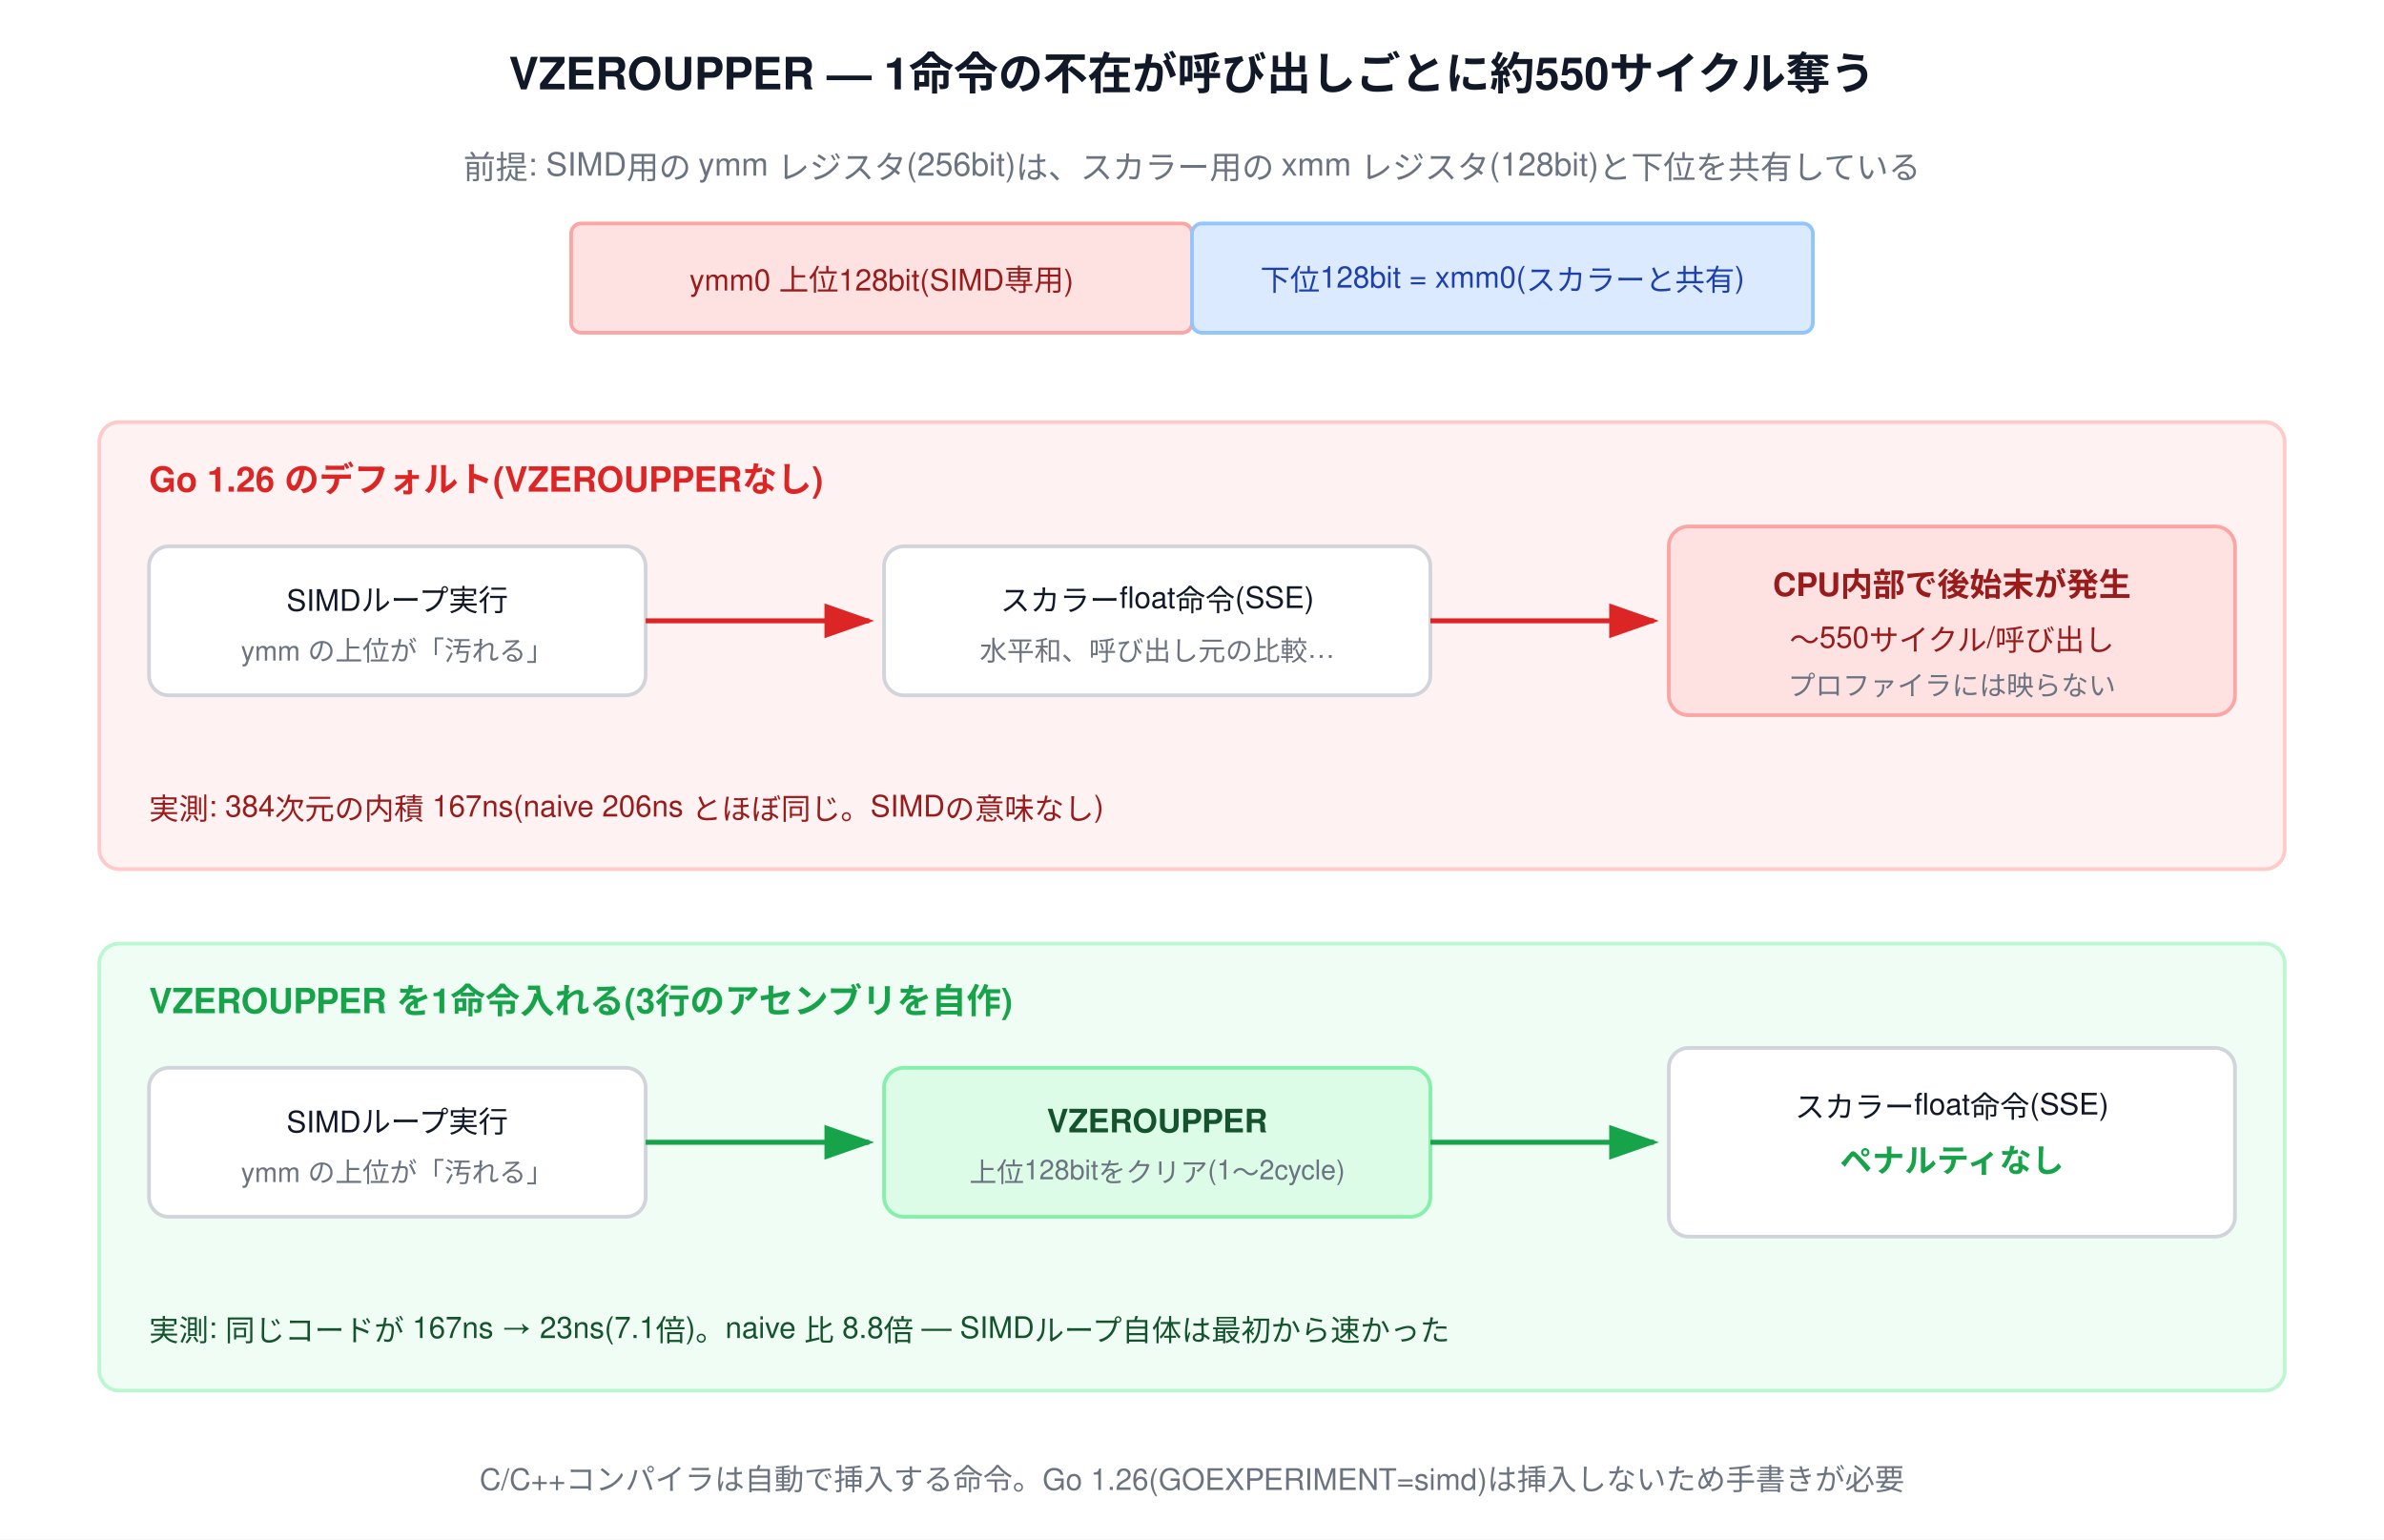
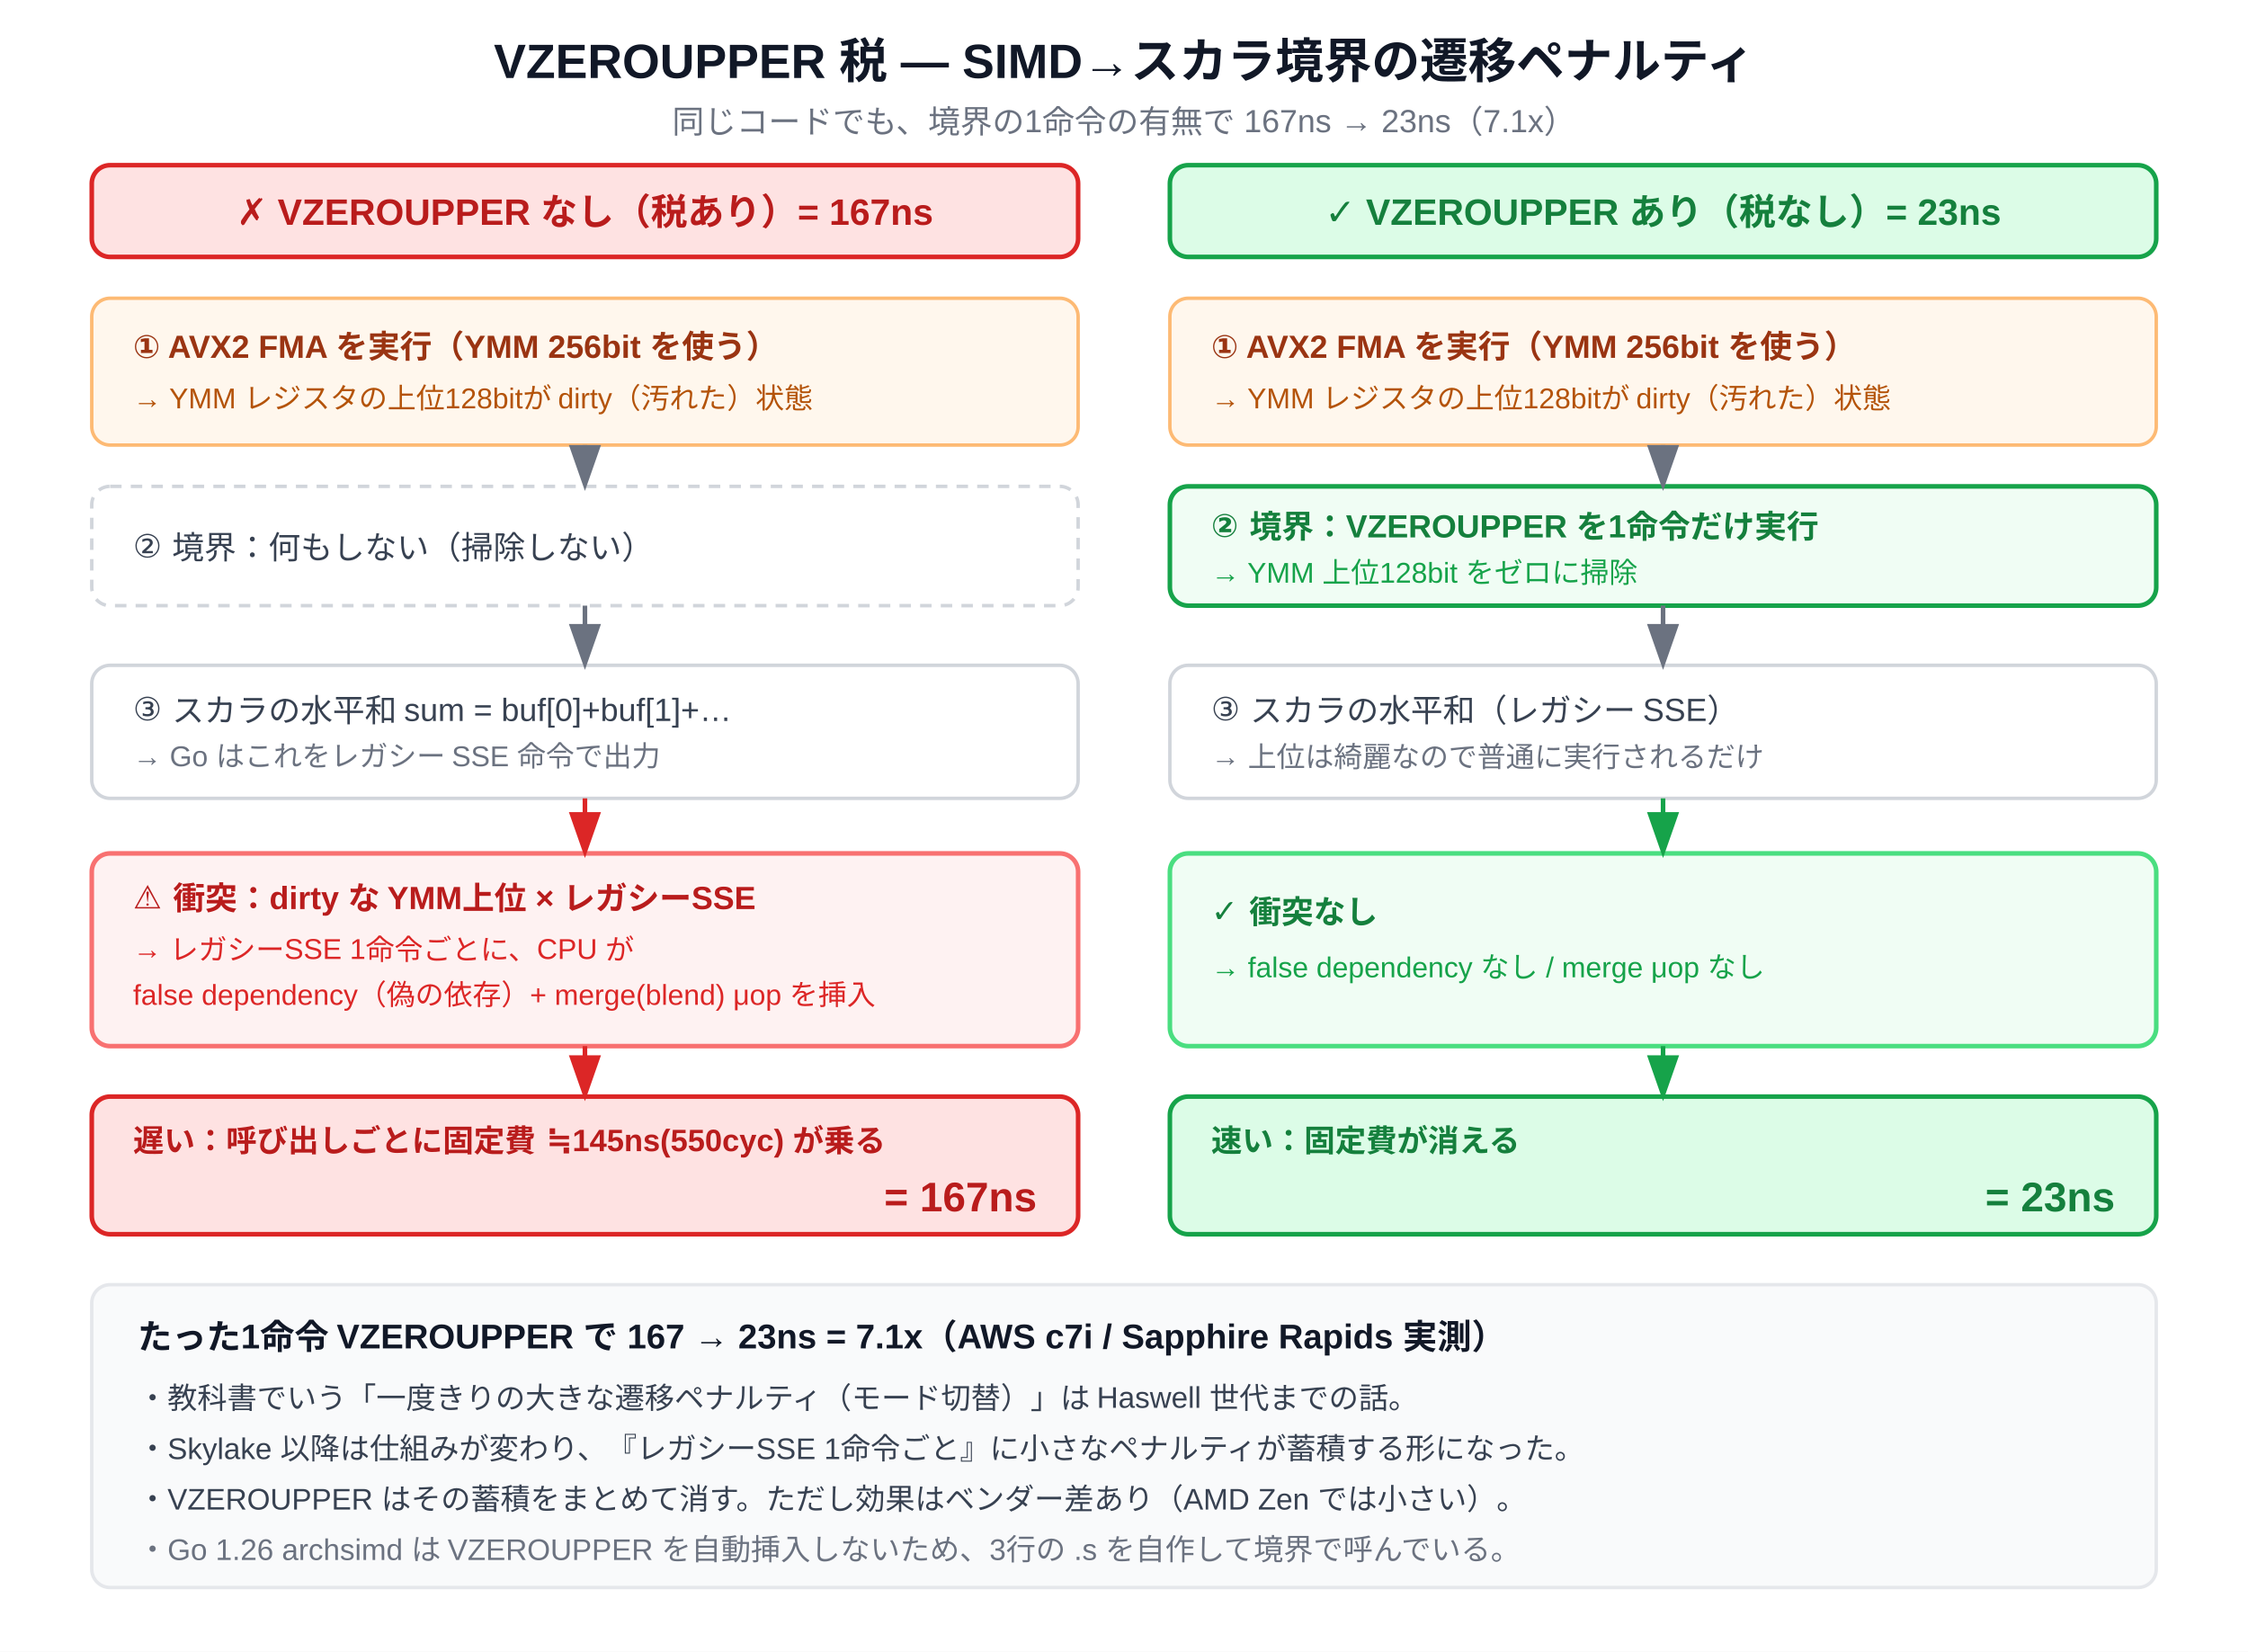
- <svg xmlns="http://www.w3.org/2000/svg" viewBox="0 0 960 620">
+ <svg xmlns="http://www.w3.org/2000/svg" viewBox="0 0 980 720" font-family="Hiragino Sans,PingFang SC,Helvetica Neue,Arial,sans-serif">
  <defs>
-     <marker id="ar" markerWidth="10" markerHeight="7" refX="9" refY="3.5" orient="auto">
-       <polygon points="0 0, 10 3.5, 0 7" fill="#dc2626" />
+     <marker id="ar-g" markerWidth="10" markerHeight="7" refX="8" refY="3.5" orient="auto">
+       <polygon points="0 0,10 3.5,0 7" fill="#6b7280" />
    </marker>
-     <marker id="ag" markerWidth="10" markerHeight="7" refX="9" refY="3.5" orient="auto">
-       <polygon points="0 0, 10 3.5, 0 7" fill="#16a34a" />
+     <marker id="ar-r" markerWidth="10" markerHeight="7" refX="8" refY="3.5" orient="auto">
+       <polygon points="0 0,10 3.5,0 7" fill="#dc2626" />
+     </marker>
+     <marker id="ar-gr" markerWidth="10" markerHeight="7" refX="8" refY="3.5" orient="auto">
+       <polygon points="0 0,10 3.5,0 7" fill="#16a34a" />
    </marker>
  </defs>
-   <style>text{font-family:'Helvetica Neue', Helvetica, Arial, 'Hiragino Sans', 'Hiragino Kaku Gothic ProN', sans-serif;}</style>
-   <rect width="960" height="620" fill="#ffffff" />
-   <text x="480" y="36" font-size="18" font-weight="600" fill="#111827" text-anchor="middle">VZEROUPPER — 1命令の不在が呼び出しごとに約550サイクル奪う</text>
-   <text x="480" y="72" font-size="13" fill="#6b7280" text-anchor="middle">前提: SIMD用の ymm レジスタ(256bit)は、スカラー用の xmm レジスタ(128bit)と下位を共有している</text>
-   <rect x="230" y="90" width="250" height="44" rx="4" fill="#fee2e2" stroke="#fca5a5" stroke-width="1.5" />
-   <rect x="480" y="90" width="250" height="44" rx="4" fill="#dbeafe" stroke="#93c5fd" stroke-width="1.5" />
-   <text x="355" y="117" font-size="12" fill="#991b1b" text-anchor="middle">ymm0 上位128bit(SIMD専用)</text>
-   <text x="605" y="117" font-size="12" fill="#1e40af" text-anchor="middle">下位128bit = xmm0(スカラーと共有)</text>
-   <rect x="40" y="170" width="880" height="180" rx="8" fill="#fef2f2" stroke="#fecaca" stroke-width="1.5" />
-   <text x="60" y="198" font-size="14" font-weight="600" fill="#dc2626">Go 1.26 のデフォルト(VZEROUPPERなし)</text>
-   <rect x="60" y="220" width="200" height="60" rx="8" fill="#ffffff" stroke="#d1d5db" stroke-width="1.5" />
-   <text x="160" y="246" font-size="12" fill="#111827" text-anchor="middle">SIMDループ実行</text>
-   <text x="160" y="266" font-size="11" fill="#6b7280" text-anchor="middle">ymm の上位が「汚れる」</text>
-   <line x1="260" y1="250" x2="350" y2="250" stroke="#dc2626" stroke-width="2" marker-end="url(#ar)" />
-   <rect x="356" y="220" width="220" height="60" rx="8" fill="#ffffff" stroke="#d1d5db" stroke-width="1.5" />
-   <text x="466" y="246" font-size="12" fill="#111827" text-anchor="middle">スカラーfloat命令(SSE)</text>
-   <text x="466" y="266" font-size="11" fill="#6b7280" text-anchor="middle">水平和、呼び出し元の比較…</text>
-   <line x1="576" y1="250" x2="666" y2="250" stroke="#dc2626" stroke-width="2" marker-end="url(#ar)" />
-   <rect x="672" y="212" width="228" height="76" rx="8" fill="#fee2e2" stroke="#fca5a5" stroke-width="1.5" />
-   <text x="786" y="240" font-size="13" font-weight="600" fill="#991b1b" text-anchor="middle">CPU内部で後始末が発生</text>
-   <text x="786" y="262" font-size="12" fill="#991b1b" text-anchor="middle">〜550サイクル/呼び出し</text>
-   <text x="786" y="280" font-size="11" fill="#6b7280" text-anchor="middle">プロファイラには映らない</text>
-   <text x="60" y="330" font-size="12" fill="#991b1b">実測: 384次元の内積 167ns(naive 206ns とほぼ同じ。SIMDの意味なし)</text>
-   <rect x="40" y="380" width="880" height="180" rx="8" fill="#f0fdf4" stroke="#bbf7d0" stroke-width="1.5" />
-   <text x="60" y="408" font-size="14" font-weight="600" fill="#16a34a">VZEROUPPER を1命令入れる(3行のアセンブリを自作)</text>
-   <rect x="60" y="430" width="200" height="60" rx="8" fill="#ffffff" stroke="#d1d5db" stroke-width="1.5" />
-   <text x="160" y="456" font-size="12" fill="#111827" text-anchor="middle">SIMDループ実行</text>
-   <text x="160" y="476" font-size="11" fill="#6b7280" text-anchor="middle">ymm の上位が「汚れる」</text>
-   <line x1="260" y1="460" x2="350" y2="460" stroke="#16a34a" stroke-width="2" marker-end="url(#ag)" />
-   <rect x="356" y="430" width="220" height="60" rx="8" fill="#dcfce7" stroke="#86efac" stroke-width="1.5" />
-   <text x="466" y="456" font-size="13" font-weight="600" fill="#14532d" text-anchor="middle">VZEROUPPER</text>
-   <text x="466" y="476" font-size="11" fill="#6b7280" text-anchor="middle">上位128bitをクリア(1〜2cycle)</text>
-   <line x1="576" y1="460" x2="666" y2="460" stroke="#16a34a" stroke-width="2" marker-end="url(#ag)" />
-   <rect x="672" y="422" width="228" height="76" rx="8" fill="#ffffff" stroke="#d1d5db" stroke-width="1.5" />
-   <text x="786" y="450" font-size="12" fill="#111827" text-anchor="middle">スカラーfloat命令(SSE)</text>
-   <text x="786" y="472" font-size="13" font-weight="600" fill="#16a34a" text-anchor="middle">ペナルティなし</text>
-   <text x="60" y="540" font-size="12" fill="#14532d">実測: 同じコードが 167ns → 23ns(7.1倍)。naive 比 8.8倍 — SIMDループ自体は最初から速かった</text>
-   <text x="480" y="600" font-size="12" fill="#6b7280" text-anchor="middle">C/C++コンパイラは自動で挿入する命令。Go 1.26(GOEXPERIMENT=simd)は挿入しないため手書きが必要</text>
+   <rect x="0" y="0" width="980" height="720" fill="#ffffff" />
+   <text x="490" y="34" text-anchor="middle" font-size="21" font-weight="700" fill="#111827">VZEROUPPER 税 — SIMD→スカラ境界の遷移ペナルティ</text>
+   <text x="490" y="58" text-anchor="middle" font-size="14" fill="#6b7280">同じコードでも、境界の1命令の有無で 167ns → 23ns（7.1x）</text>
+   <rect x="40" y="72" width="430" height="40" rx="8" ry="8" fill="#fee2e2" stroke="#dc2626" stroke-width="2" />
+   <text x="255" y="98" font-size="16" font-weight="700" fill="#b91c1c" text-anchor="middle">✗ VZEROUPPER なし（税あり）= 167ns</text>
+   <rect x="510" y="72" width="430" height="40" rx="8" ry="8" fill="#dcfce7" stroke="#16a34a" stroke-width="2" />
+   <text x="725" y="98" font-size="16" font-weight="700" fill="#15803d" text-anchor="middle">✓ VZEROUPPER あり（税なし）= 23ns</text>
+   <rect x="40" y="130" width="430" height="64" rx="8" ry="8" fill="#fff7ed" stroke="#fdba74" stroke-width="1.5" />
+   <text x="58" y="156" font-size="14" font-weight="600" fill="#9a3412" text-anchor="start">① AVX2 FMA を実行（YMM 256bit を使う）</text>
+   <text x="58" y="178" font-size="12.5" font-weight="400" fill="#b45309" text-anchor="start">→ YMM レジスタの上位128bitが dirty（汚れた）状態</text>
+   <rect x="510" y="130" width="430" height="64" rx="8" ry="8" fill="#fff7ed" stroke="#fdba74" stroke-width="1.5" />
+   <text x="528" y="156" font-size="14" font-weight="600" fill="#9a3412" text-anchor="start">① AVX2 FMA を実行（YMM 256bit を使う）</text>
+   <text x="528" y="178" font-size="12.5" font-weight="400" fill="#b45309" text-anchor="start">→ YMM レジスタの上位128bitが dirty（汚れた）状態</text>
+   <rect x="40" y="212" width="430" height="52" rx="8" ry="8" fill="#ffffff" stroke="#d1d5db" stroke-width="1.5" stroke-dasharray="5,4" />
+   <text x="58" y="243" font-size="14" font-weight="400" fill="#374151" text-anchor="start">② 境界：何もしない（掃除しない）</text>
+   <rect x="510" y="212" width="430" height="52" rx="8" ry="8" fill="#f0fdf4" stroke="#16a34a" stroke-width="2" />
+   <text x="528" y="234" font-size="14" font-weight="700" fill="#15803d" text-anchor="start">② 境界：VZEROUPPER を1命令だけ実行</text>
+   <text x="528" y="254" font-size="12.5" font-weight="400" fill="#16a34a" text-anchor="start">→ YMM 上位128bit をゼロに掃除</text>
+   <rect x="40" y="290" width="430" height="58" rx="8" ry="8" fill="#ffffff" stroke="#d1d5db" stroke-width="1.5" />
+   <text x="58" y="314" font-size="14" font-weight="400" fill="#374151" text-anchor="start">③ スカラの水平和 sum = buf[0]+buf[1]+…</text>
+   <text x="58" y="334" font-size="12.5" font-weight="400" fill="#6b7280" text-anchor="start">→ Go はこれをレガシー SSE 命令で出力</text>
+   <rect x="510" y="290" width="430" height="58" rx="8" ry="8" fill="#ffffff" stroke="#d1d5db" stroke-width="1.5" />
+   <text x="528" y="314" font-size="14" font-weight="400" fill="#374151" text-anchor="start">③ スカラの水平和（レガシー SSE）</text>
+   <text x="528" y="334" font-size="12.5" font-weight="400" fill="#6b7280" text-anchor="start">→ 上位は綺麗なので普通に実行されるだけ</text>
+   <rect x="40" y="372" width="430" height="84" rx="8" ry="8" fill="#fef2f2" stroke="#f87171" stroke-width="2" />
+   <text x="58" y="396" font-size="14" font-weight="700" fill="#b91c1c" text-anchor="start">⚠ 衝突：dirty な YMM上位 × レガシーSSE</text>
+   <text x="58" y="418" font-size="12.5" font-weight="400" fill="#dc2626" text-anchor="start">→ レガシーSSE 1命令ごとに、CPU が</text>
+   <text x="58" y="438" font-size="12.5" font-weight="400" fill="#dc2626" text-anchor="start">   false dependency（偽の依存）+ merge(blend) μop を挿入</text>
+   <rect x="510" y="372" width="430" height="84" rx="8" ry="8" fill="#f0fdf4" stroke="#4ade80" stroke-width="2" />
+   <text x="528" y="402" font-size="14" font-weight="700" fill="#15803d" text-anchor="start">✓ 衝突なし</text>
+   <text x="528" y="426" font-size="12.5" font-weight="400" fill="#16a34a" text-anchor="start">→ false dependency なし / merge μop なし</text>
+   <rect x="40" y="478" width="430" height="60" rx="8" ry="8" fill="#fee2e2" stroke="#dc2626" stroke-width="2" />
+   <text x="58" y="502" font-size="13.5" font-weight="700" fill="#b91c1c" text-anchor="start">遅い：呼び出しごとに固定費 ≒145ns(550cyc) が乗る</text>
+   <text x="452" y="528" font-size="18" font-weight="700" fill="#b91c1c" text-anchor="end">= 167ns</text>
+   <rect x="510" y="478" width="430" height="60" rx="8" ry="8" fill="#dcfce7" stroke="#16a34a" stroke-width="2" />
+   <text x="528" y="502" font-size="13.5" font-weight="700" fill="#15803d" text-anchor="start">速い：固定費が消える</text>
+   <text x="922" y="528" font-size="18" font-weight="700" fill="#15803d" text-anchor="end">= 23ns</text>
+   <line x1="255" y1="194" x2="255" y2="210" stroke="#6b7280" stroke-width="2" marker-end="url(#ar-g)" />
+   <line x1="255" y1="264" x2="255" y2="288" stroke="#6b7280" stroke-width="2" marker-end="url(#ar-g)" />
+   <line x1="725" y1="194" x2="725" y2="210" stroke="#6b7280" stroke-width="2" marker-end="url(#ar-g)" />
+   <line x1="725" y1="264" x2="725" y2="288" stroke="#6b7280" stroke-width="2" marker-end="url(#ar-g)" />
+   <line x1="255" y1="348" x2="255" y2="370" stroke="#dc2626" stroke-width="2" marker-end="url(#ar-r)" />
+   <line x1="255" y1="456" x2="255" y2="476" stroke="#dc2626" stroke-width="2" marker-end="url(#ar-r)" />
+   <line x1="725" y1="348" x2="725" y2="370" stroke="#16a34a" stroke-width="2" marker-end="url(#ar-gr)" />
+   <line x1="725" y1="456" x2="725" y2="476" stroke="#16a34a" stroke-width="2" marker-end="url(#ar-gr)" />
+   <rect x="40" y="560" width="900" height="132" rx="8" ry="8" fill="#f9fafb" stroke="#e5e7eb" stroke-width="1.5" />
+   <text x="60" y="588" font-size="15" font-weight="700" fill="#111827" text-anchor="start">たった1命令 VZEROUPPER で 167 → 23ns = 7.1x（AWS c7i / Sapphire Rapids 実測）</text>
+   <text x="60" y="614" font-size="13" font-weight="400" fill="#374151" text-anchor="start">・教科書でいう「一度きりの大きな遷移ペナルティ（モード切替）」は Haswell 世代までの話。</text>
+   <text x="60" y="636" font-size="13" font-weight="400" fill="#374151" text-anchor="start">・Skylake 以降は仕組みが変わり、『レガシーSSE 1命令ごと』に小さなペナルティが蓄積する形になった。</text>
+   <text x="60" y="658" font-size="13" font-weight="400" fill="#374151" text-anchor="start">・VZEROUPPER はその蓄積をまとめて消す。ただし効果はベンダー差あり（AMD Zen では小さい）。</text>
+   <text x="60" y="680" font-size="13" font-weight="400" fill="#6b7280" text-anchor="start">・Go 1.26 archsimd は VZEROUPPER を自動挿入しないため、3行の .s を自作して境界で呼んでいる。</text>
</svg>
